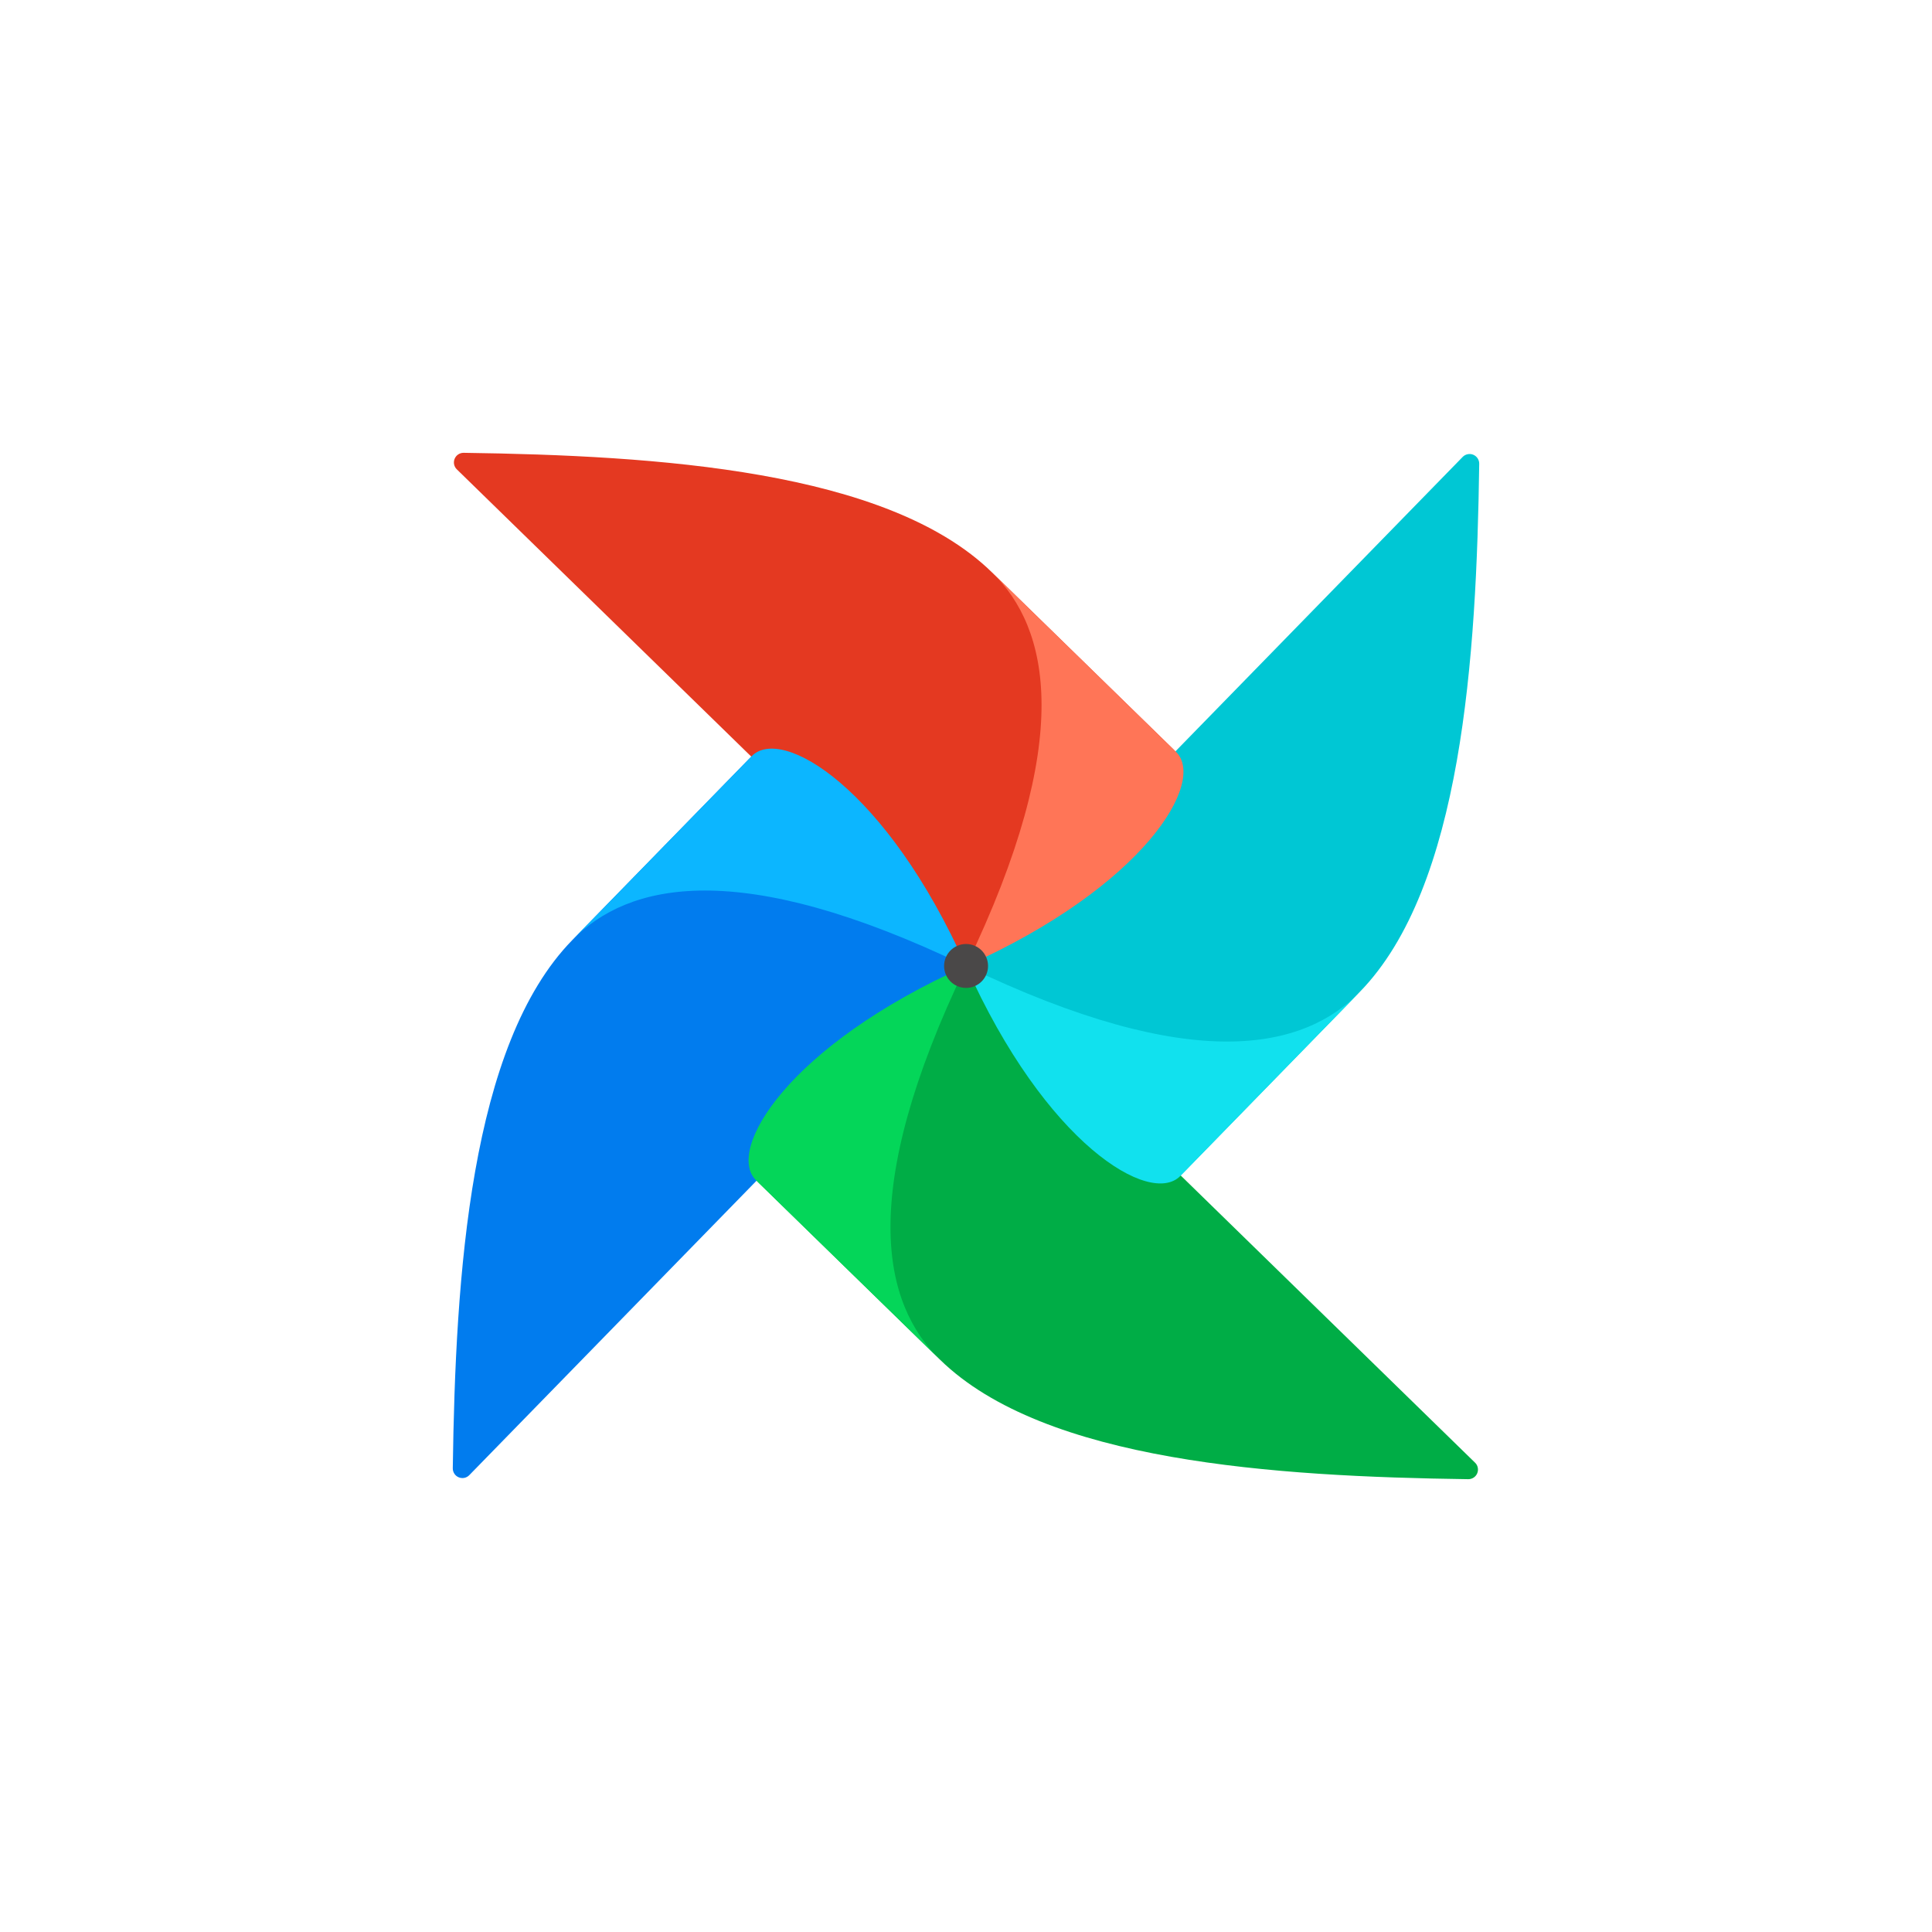
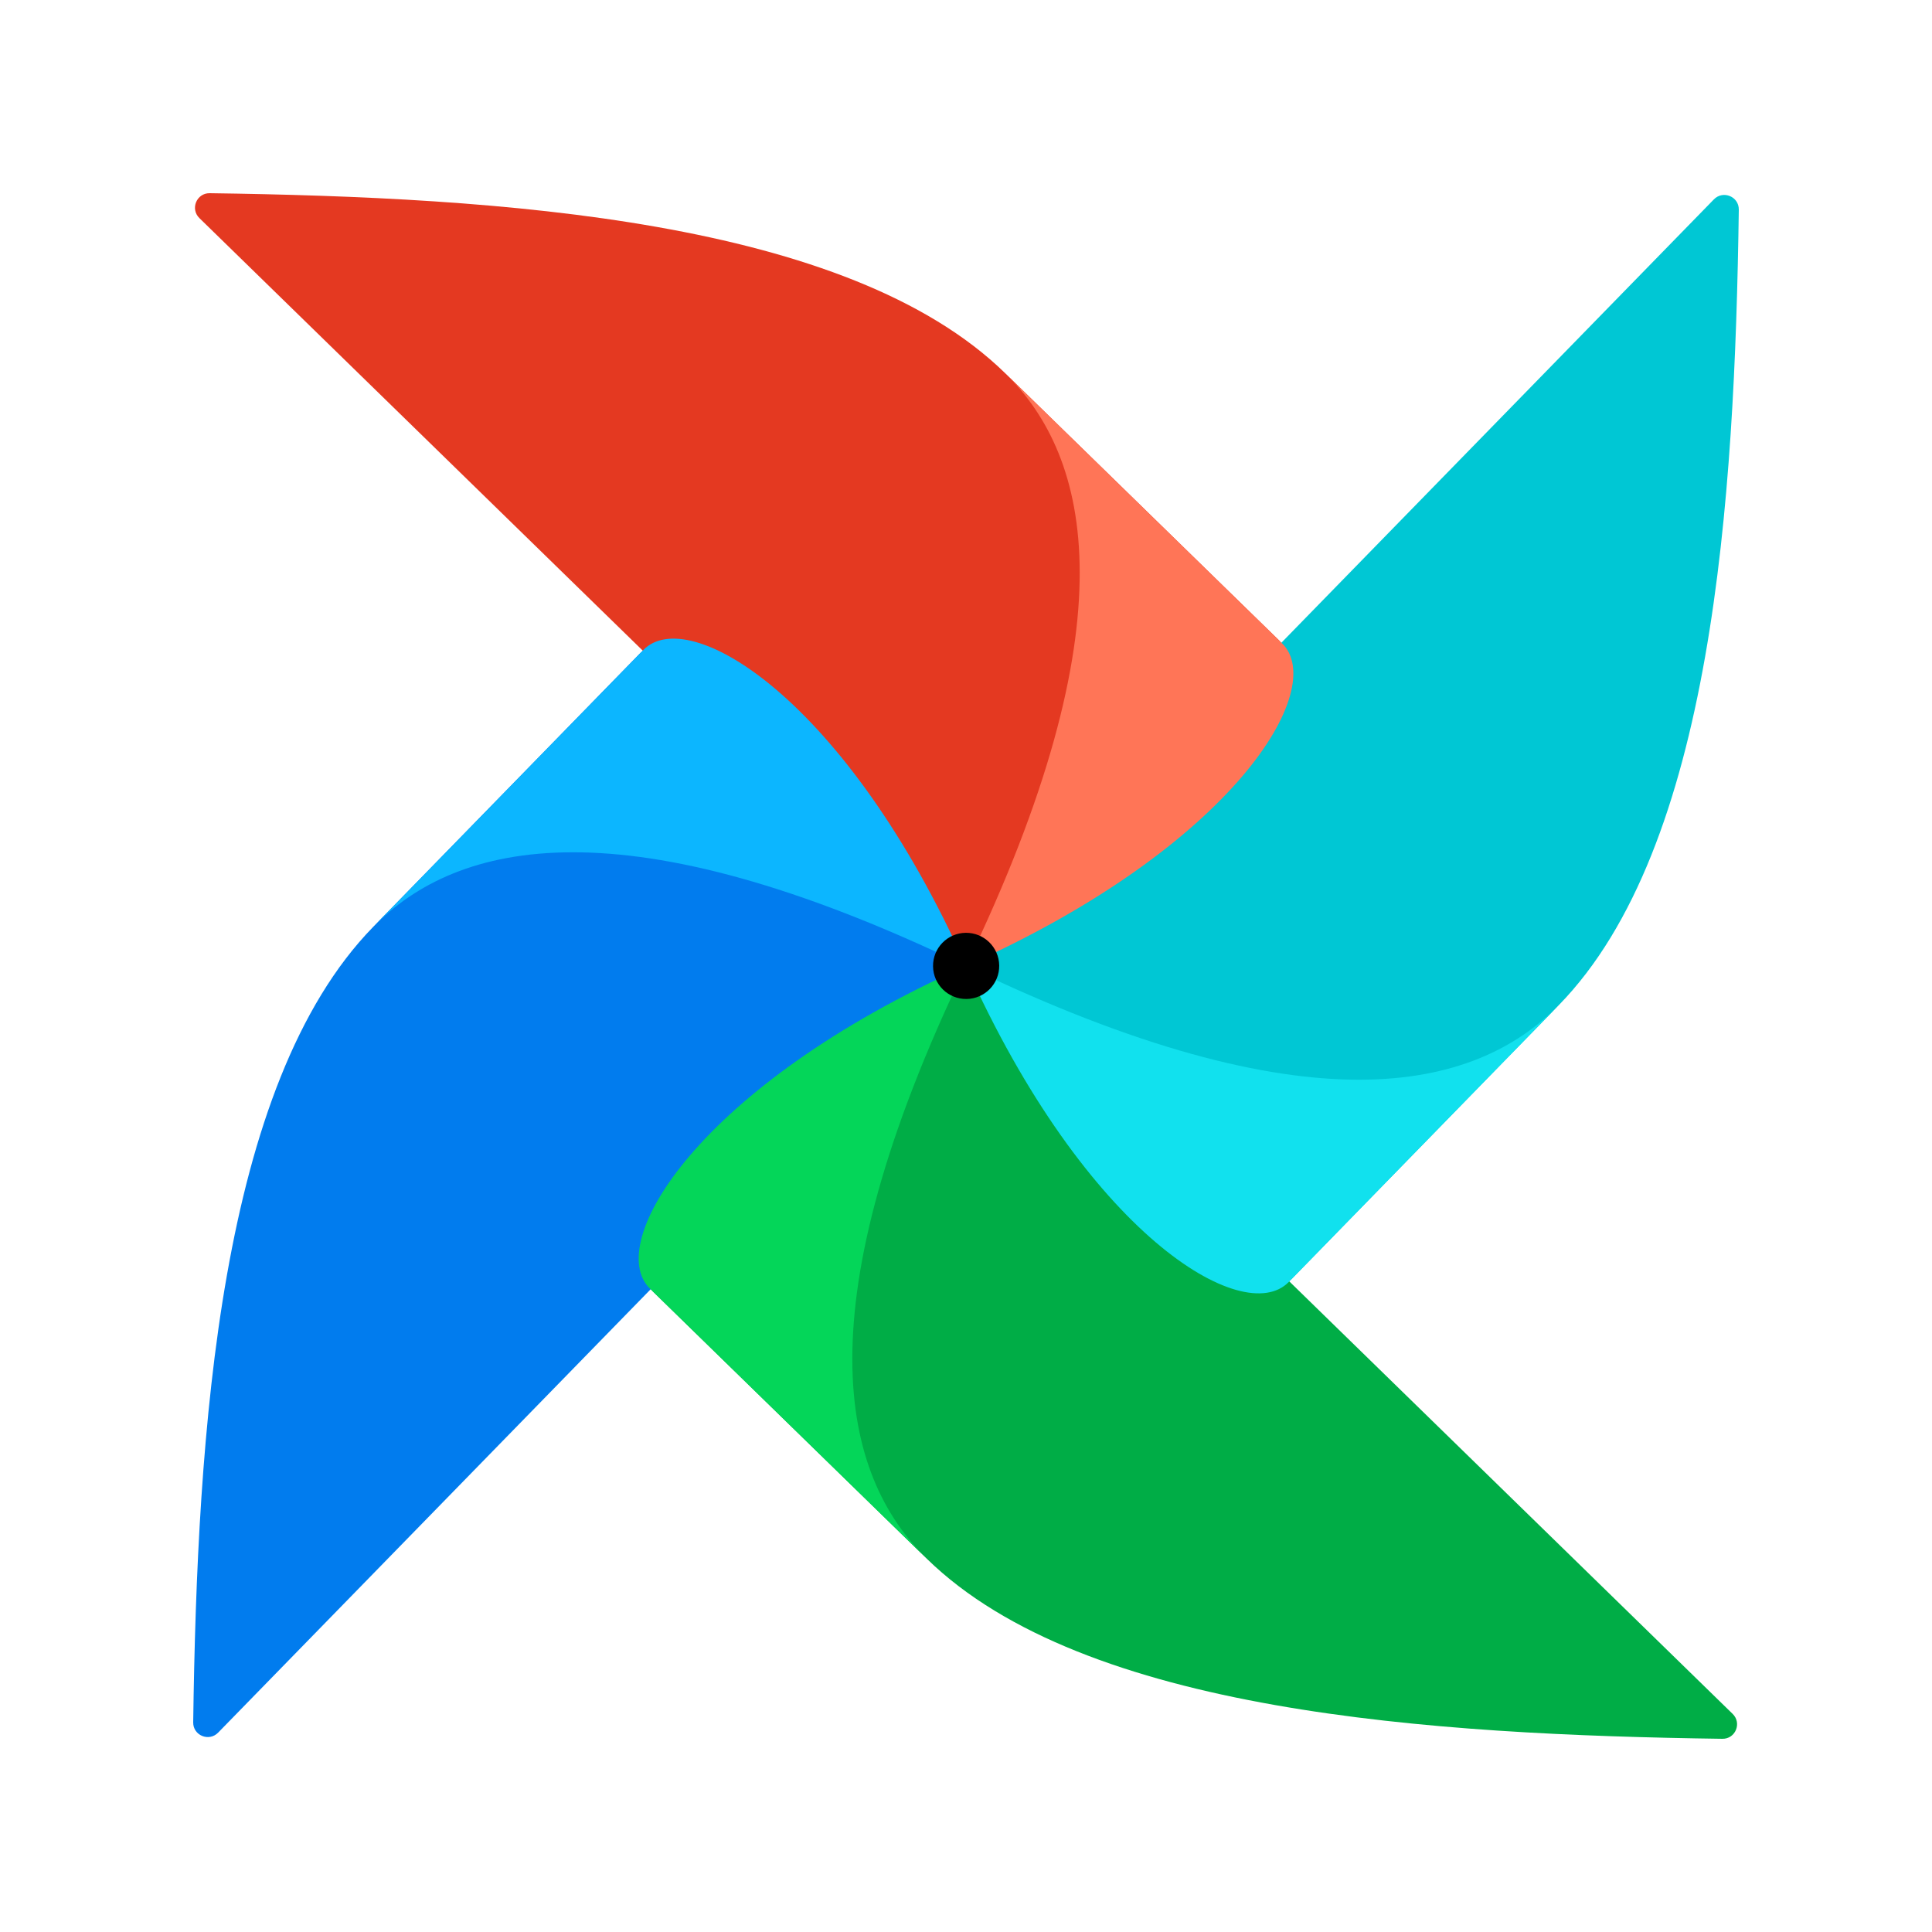
- <svg xmlns="http://www.w3.org/2000/svg" width="64" height="64" viewBox="0 0 64 64" fill="none">
-   <path d="M15.547 48.865L31.827 32.178C31.877 32.129 31.908 32.063 31.915 31.992C31.921 31.922 31.903 31.852 31.863 31.794C30.873 30.411 29.046 30.172 28.369 29.243C26.364 26.492 25.855 24.935 24.994 25.032C24.933 25.04 24.878 25.069 24.837 25.114L18.956 31.143C15.573 34.608 15.087 42.246 14.999 48.642C14.999 48.706 15.018 48.768 15.053 48.821C15.088 48.874 15.139 48.915 15.198 48.939C15.257 48.963 15.321 48.969 15.384 48.956C15.446 48.943 15.503 48.911 15.547 48.865Z" fill="#017CEE" />
-   <path d="M48.864 48.454L32.177 32.173C32.127 32.123 32.062 32.091 31.991 32.085C31.921 32.078 31.85 32.096 31.792 32.137C30.41 33.127 30.17 34.953 29.241 35.63C26.491 37.636 24.933 38.144 25.03 39.006C25.039 39.066 25.068 39.121 25.113 39.162L31.141 45.043C34.606 48.426 42.245 48.912 48.641 49C48.704 49 48.766 48.981 48.819 48.946C48.871 48.911 48.912 48.861 48.936 48.802C48.96 48.743 48.966 48.679 48.953 48.617C48.941 48.555 48.91 48.498 48.864 48.454Z" fill="#00AD46" />
-   <path d="M31.141 45.044C29.247 43.196 28.369 39.54 31.999 32.002C26.097 34.639 24.029 38.106 25.046 39.099L31.141 45.044Z" fill="#04D659" />
-   <path d="M48.452 15.137L32.173 31.824C32.123 31.874 32.092 31.939 32.085 32.01C32.078 32.08 32.097 32.151 32.137 32.209C33.127 33.591 34.953 33.831 35.63 34.759C37.636 37.51 38.145 39.067 39.006 38.971C39.066 38.962 39.122 38.933 39.163 38.888L45.043 32.86C48.427 29.394 48.913 21.756 49.001 15.36C49.001 15.296 48.982 15.234 48.947 15.181C48.911 15.128 48.861 15.087 48.802 15.063C48.743 15.039 48.678 15.034 48.616 15.047C48.553 15.06 48.496 15.091 48.452 15.137Z" fill="#00C7D4" />
-   <path d="M45.046 32.86C43.198 34.754 39.542 35.632 32.003 32.002C34.641 37.904 38.108 39.972 39.1 38.955L45.046 32.86Z" fill="#11E1EE" />
-   <path d="M15.134 15.549L31.821 31.828C31.871 31.878 31.937 31.909 32.007 31.916C32.078 31.922 32.148 31.904 32.206 31.864C33.588 30.873 33.828 29.047 34.757 28.37C37.507 26.365 39.065 25.856 38.968 24.995C38.959 24.934 38.93 24.879 38.886 24.838L32.857 18.957C29.392 15.574 21.753 15.088 15.357 15C15.293 15 15.231 15.018 15.178 15.054C15.125 15.089 15.084 15.14 15.06 15.199C15.036 15.258 15.03 15.323 15.043 15.385C15.056 15.447 15.088 15.505 15.134 15.549Z" fill="#E43921" />
-   <path fill-rule="evenodd" clip-rule="evenodd" d="M32.86 18.958C34.754 20.806 35.632 24.462 32.002 32.001C37.904 29.364 39.972 25.896 38.955 24.904L32.86 18.958Z" fill="#FF7557" />
-   <path d="M18.956 31.143C20.805 29.248 24.46 28.371 31.999 32.002C29.362 26.099 25.895 24.031 24.902 25.048L18.956 31.143Z" fill="#0CB6FF" />
-   <path d="M32.002 32.726C32.404 32.726 32.73 32.401 32.73 31.999C32.73 31.597 32.404 31.271 32.002 31.271C31.6 31.271 31.274 31.597 31.274 31.999C31.274 32.401 31.6 32.726 32.002 32.726Z" fill="#4A4848" />
+ <svg xmlns="http://www.w3.org/2000/svg" width="100" height="100" viewBox="0 0 100 100" fill="none">
+   <path d="M11.29 89.681L49.593 50.418C49.833 50.172 49.879 49.791 49.678 49.512C47.349 46.26 43.051 45.696 41.459 43.511C36.74 37.039 35.543 33.375 33.515 33.602C33.374 33.618 33.248 33.694 33.148 33.796L19.311 47.98C11.351 56.14 10.21 74.105 10 89.149C9.991 89.828 10.816 90.167 11.29 89.681Z" fill="#017CEE" />
+   <path d="M89.681 88.71L50.418 50.408C50.172 50.168 49.792 50.122 49.513 50.322C46.26 52.652 45.697 56.949 43.512 58.542C37.039 63.26 33.376 64.457 33.603 66.485C33.619 66.627 33.695 66.753 33.797 66.852L47.981 80.689C56.14 88.649 74.106 89.791 89.149 90C89.829 90.01 90.168 89.185 89.681 88.71Z" fill="#00AD46" />
+   <path fill-rule="evenodd" clip-rule="evenodd" d="M47.982 80.689C43.525 76.341 41.457 67.739 50.002 50C36.115 56.206 31.248 64.364 33.642 66.7L47.982 80.689Z" fill="#04D659" />
+   <path d="M88.71 10.32L50.408 49.583C50.168 49.828 50.122 50.209 50.322 50.488C52.652 53.74 56.949 54.304 58.542 56.489C63.26 62.962 64.458 66.625 66.485 66.398C66.627 66.382 66.753 66.306 66.853 66.204L80.689 52.02C88.65 43.86 89.791 25.895 90 10.852C90.01 10.172 89.185 9.833 88.71 10.32Z" fill="#00C7D4" />
+   <path fill-rule="evenodd" clip-rule="evenodd" d="M80.689 52.02C76.341 56.477 67.739 58.545 50 50C56.206 63.887 64.364 68.754 66.7 66.36L80.689 52.02Z" fill="#11E1EE" />
+   <path d="M10.322 11.29L49.584 49.593C49.83 49.833 50.21 49.879 50.49 49.678C53.742 47.349 54.306 43.051 56.491 41.459C62.964 36.74 66.627 35.543 66.4 33.515C66.384 33.374 66.307 33.248 66.206 33.148L52.022 19.311C43.862 11.351 25.897 10.21 10.853 10C10.174 9.991 9.835 10.816 10.322 11.29Z" fill="#E43921" />
+   <path fill-rule="evenodd" clip-rule="evenodd" d="M52.02 19.311C56.477 23.659 58.545 32.261 50 50C63.887 43.794 68.754 35.636 66.36 33.3L52.02 19.311Z" fill="#FF7557" />
+   <path fill-rule="evenodd" clip-rule="evenodd" d="M19.313 47.98C23.661 43.523 32.263 41.455 50.002 50C43.795 36.113 35.637 31.246 33.302 33.64L19.313 47.98Z" fill="#0CB6FF" />
+   <path d="M50.028 51.707C50.973 51.696 51.731 50.919 51.719 49.974C51.707 49.028 50.931 48.271 49.985 48.282C49.039 48.294 48.282 49.07 48.294 50.016C48.305 50.962 49.082 51.719 50.028 51.707Z" fill="black" />
</svg>
